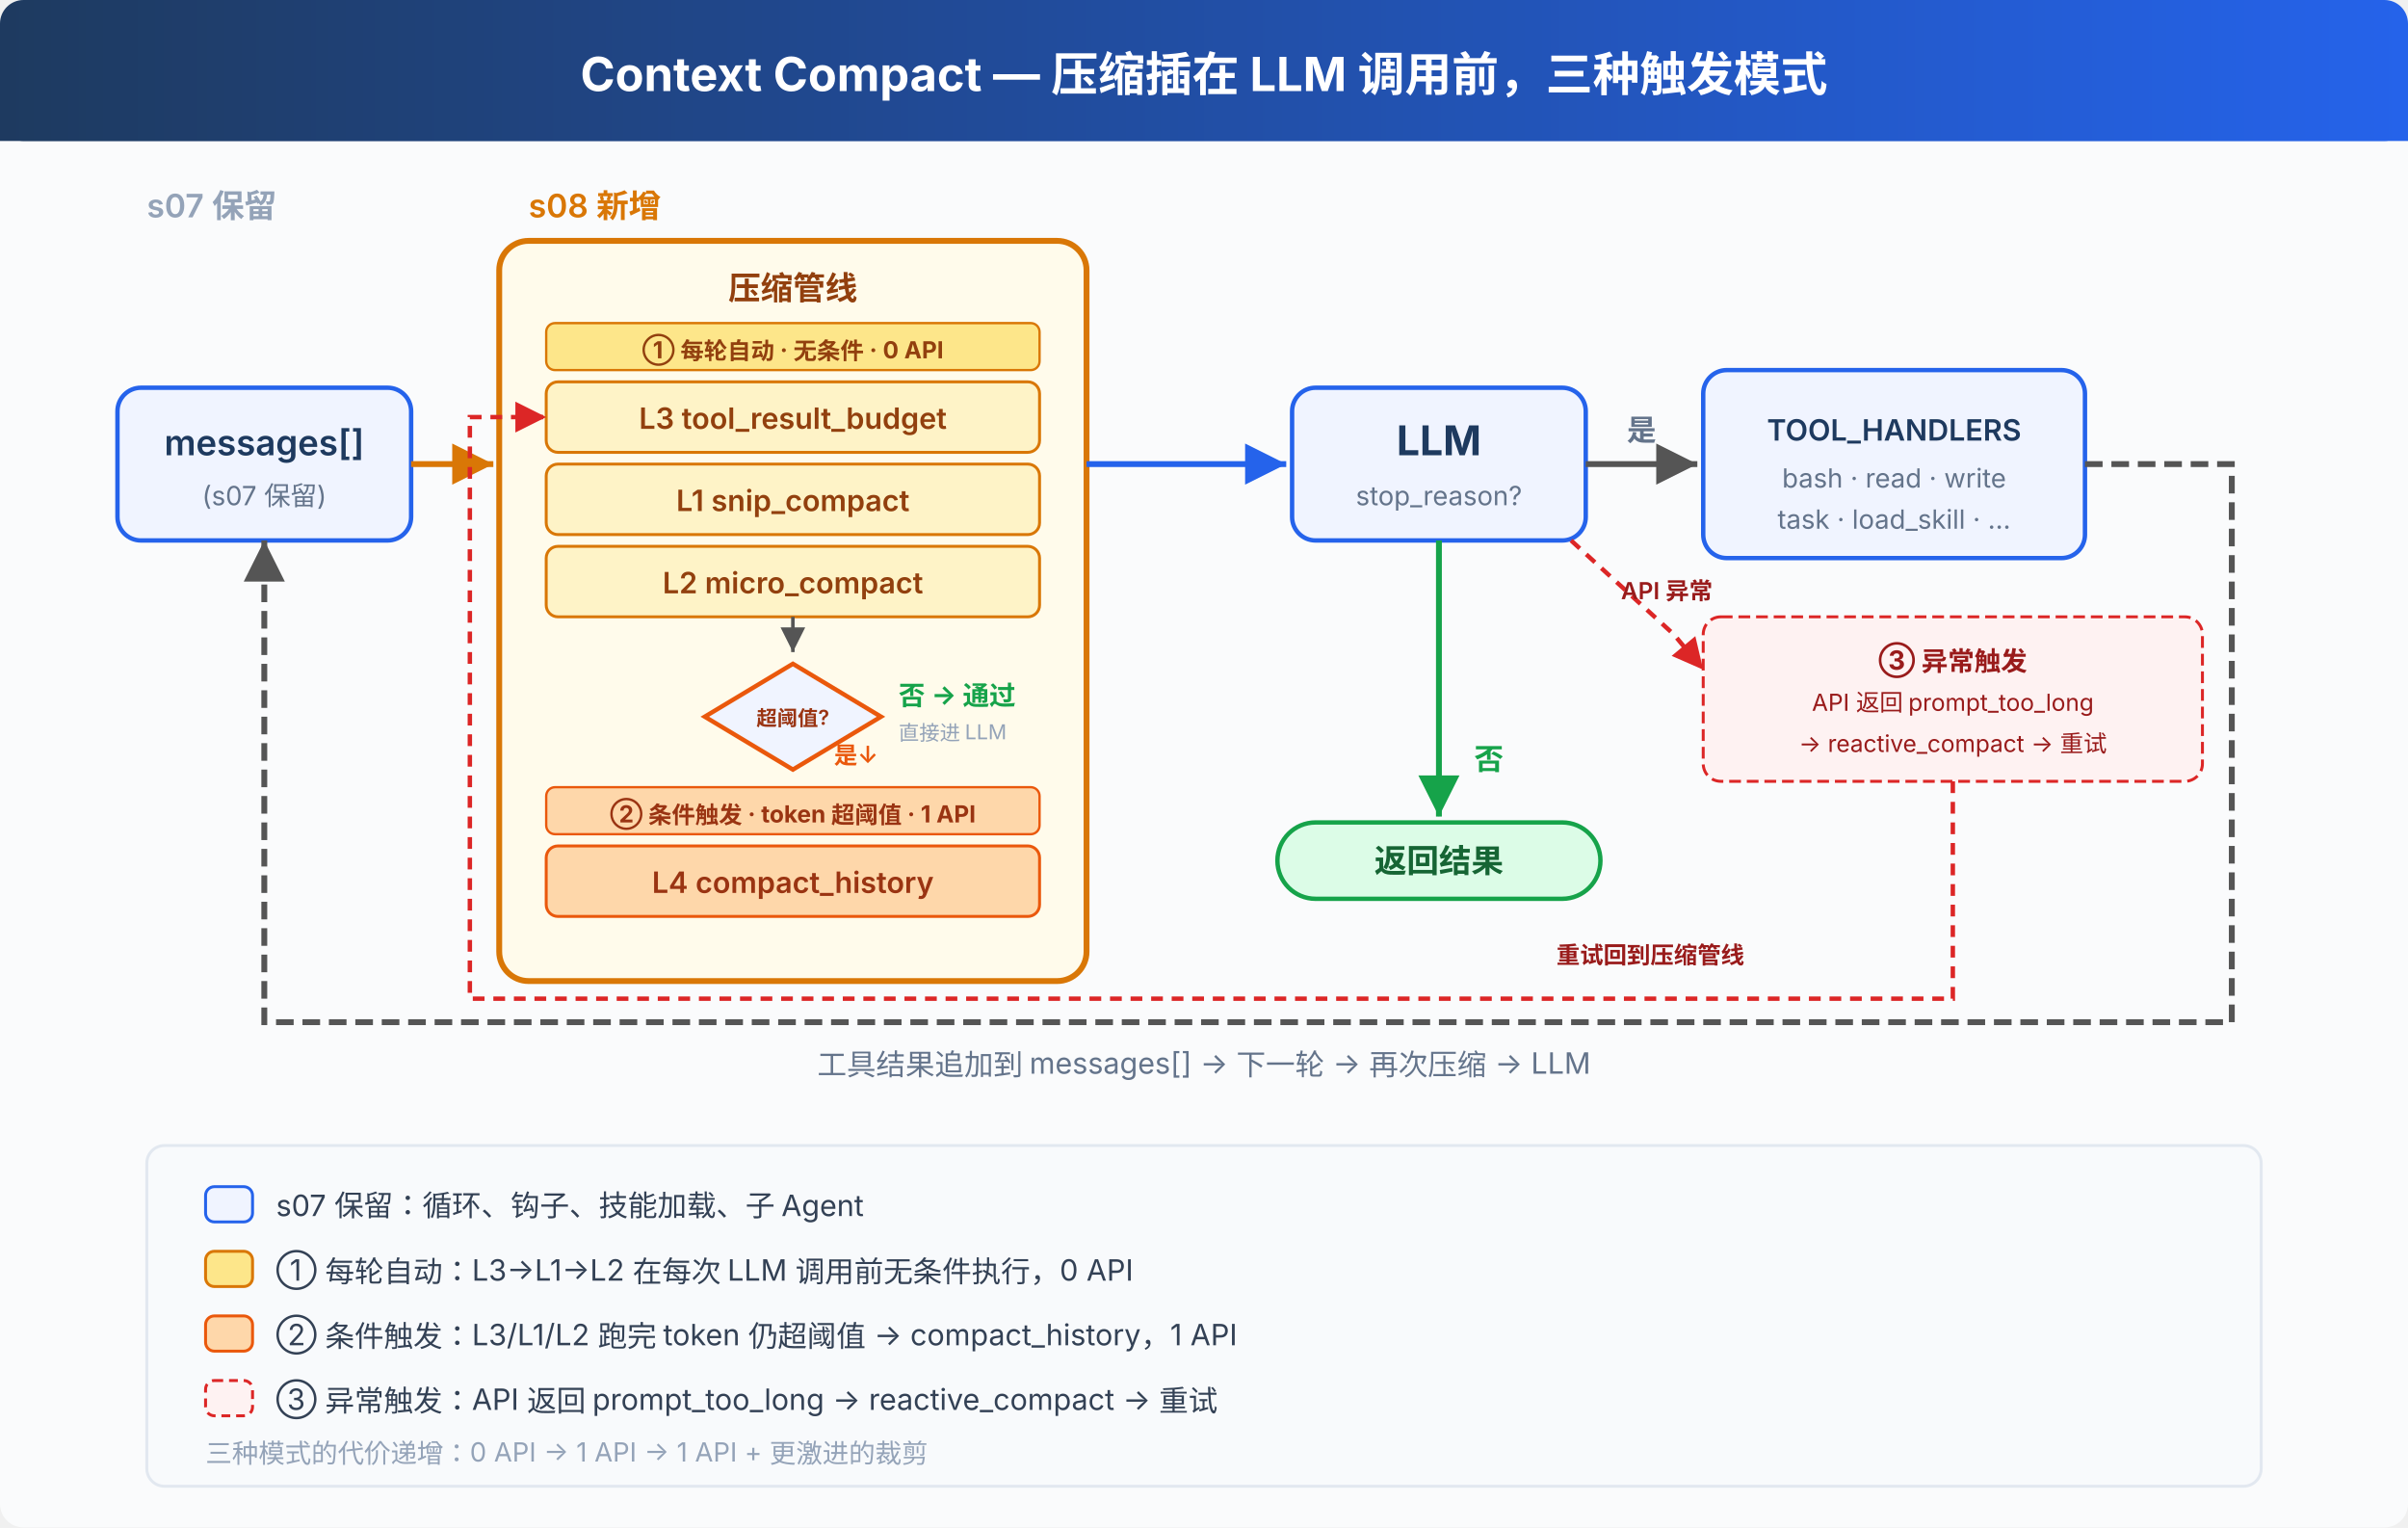
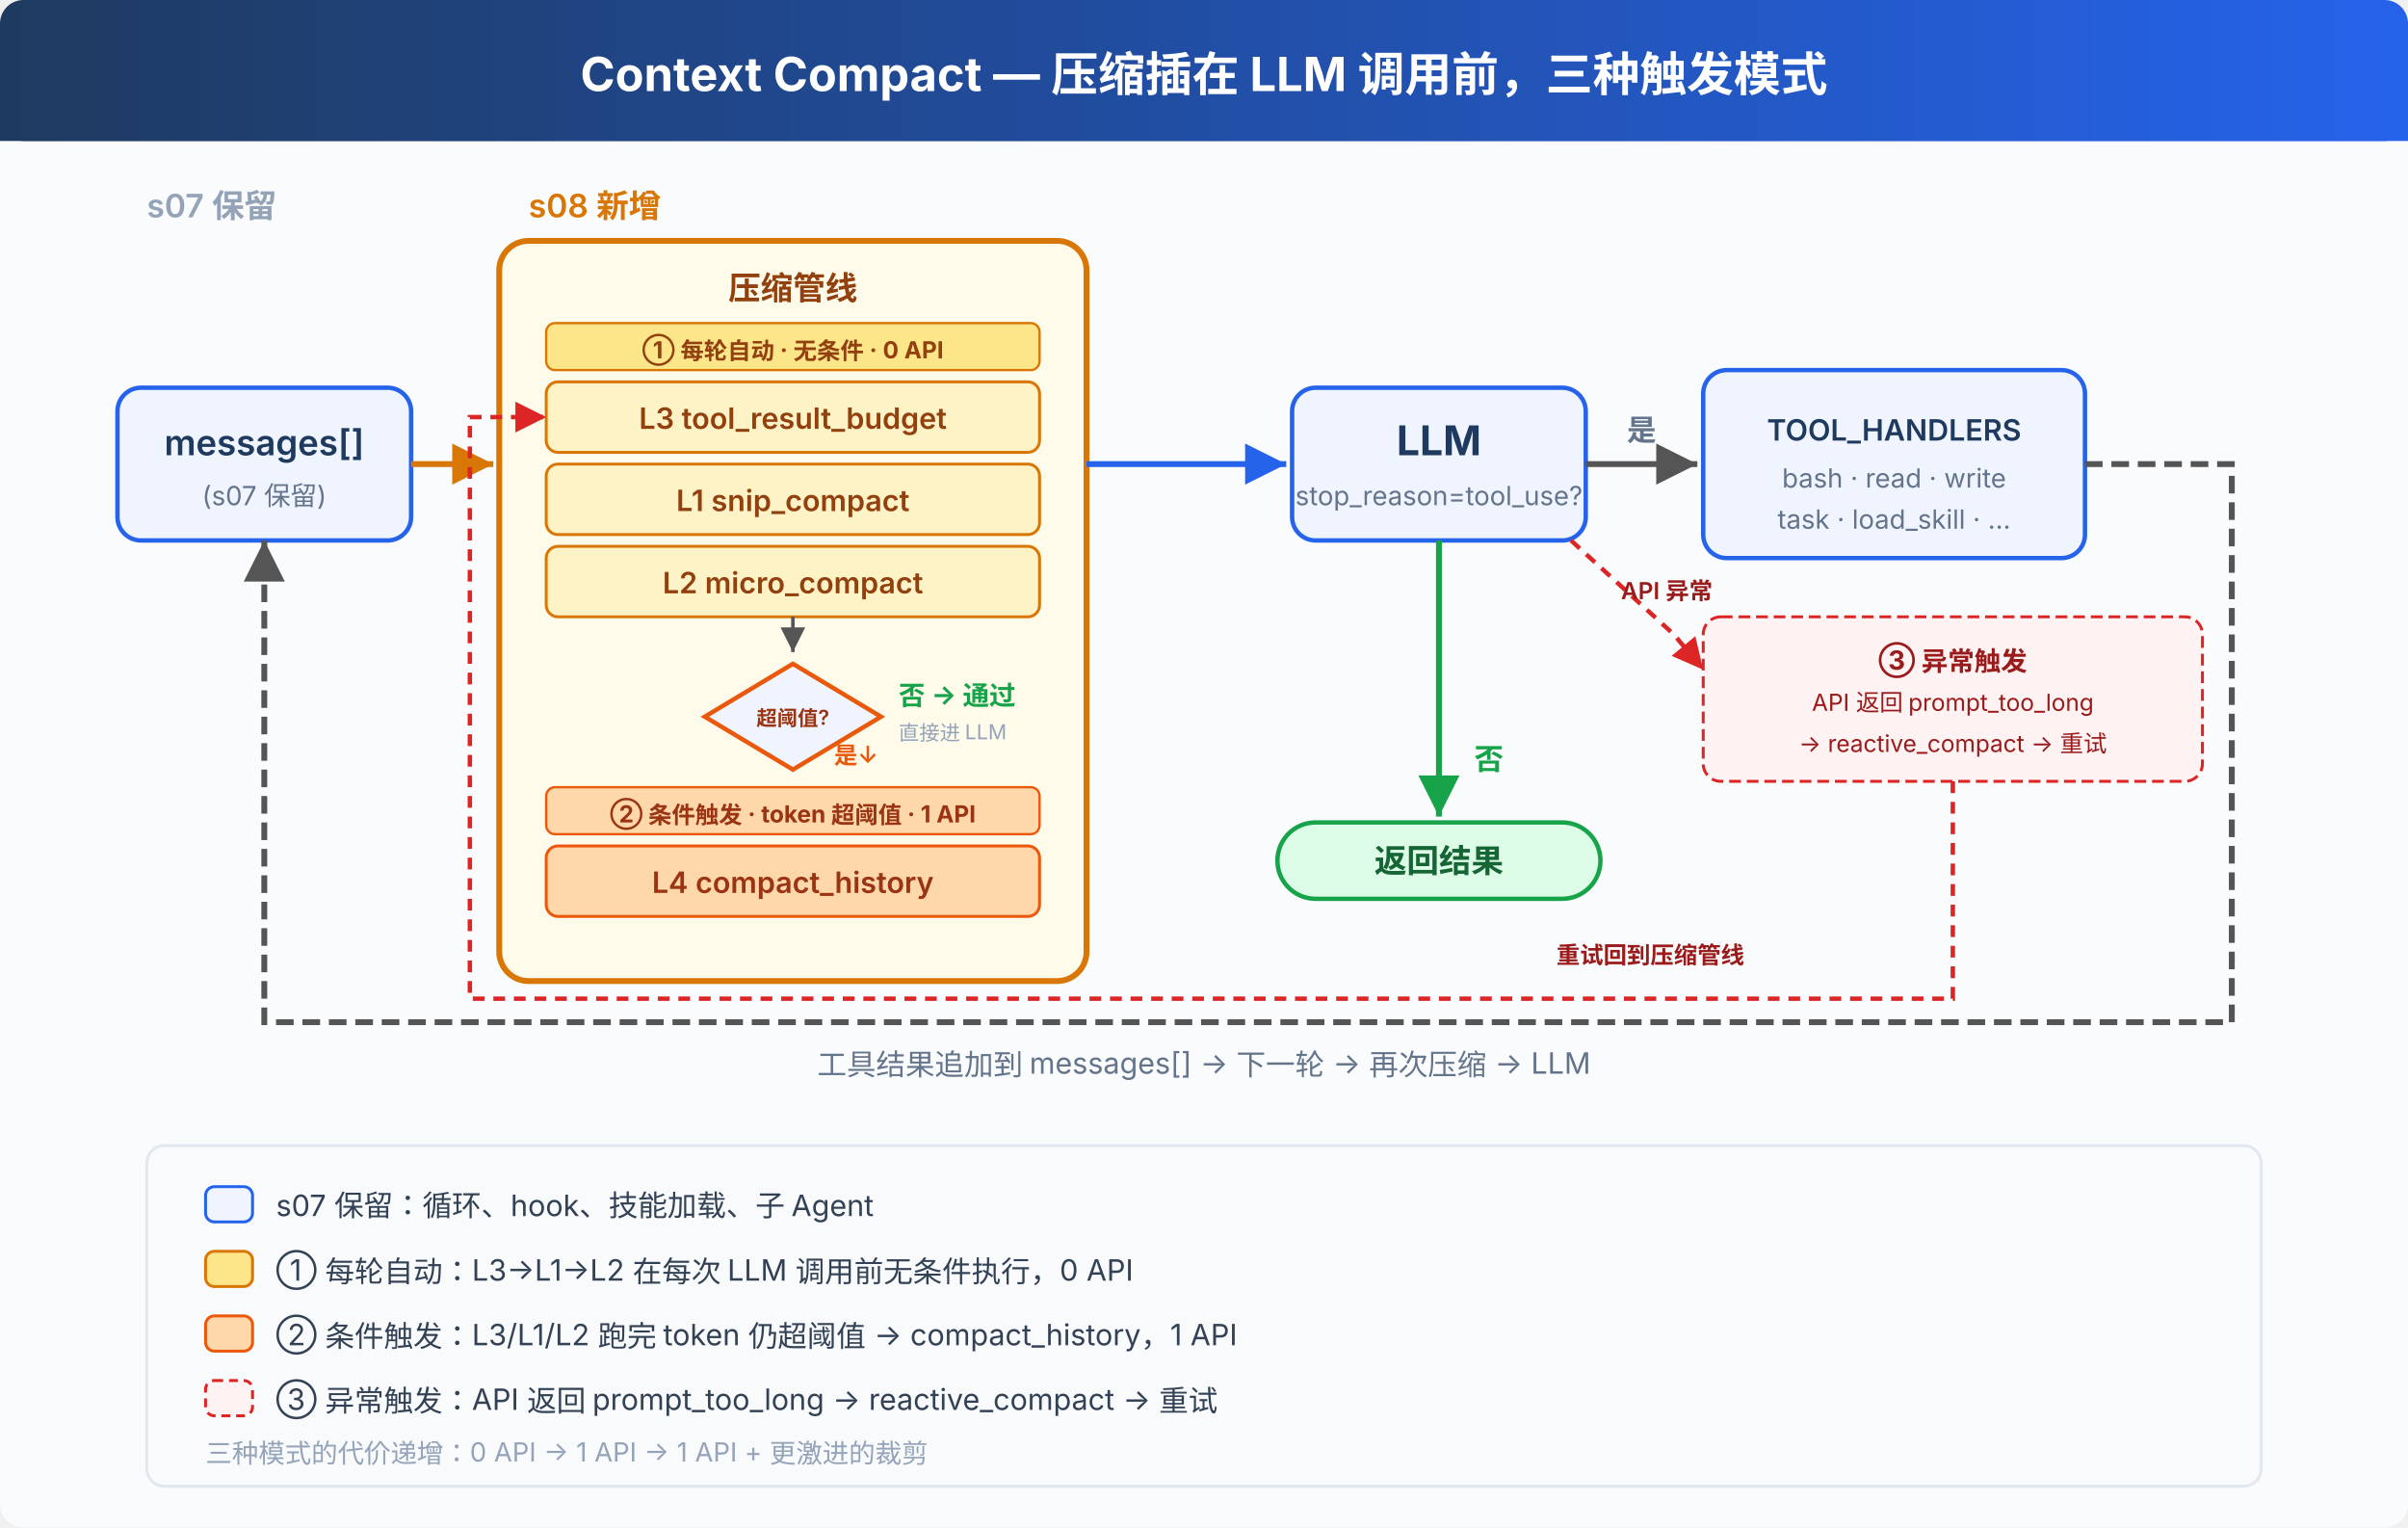
<svg xmlns="http://www.w3.org/2000/svg" viewBox="0 0 820 520" font-family="system-ui, -apple-system, sans-serif">
  <defs>
    <marker id="arrow" viewBox="0 0 10 10" refX="10" refY="5" markerWidth="7" markerHeight="7" orient="auto-start-reverse">
      <path d="M 0 0 L 10 5 L 0 10 z" fill="#555" />
    </marker>
    <marker id="arrow-blue" viewBox="0 0 10 10" refX="10" refY="5" markerWidth="7" markerHeight="7" orient="auto-start-reverse">
      <path d="M 0 0 L 10 5 L 0 10 z" fill="#2563eb" />
    </marker>
    <marker id="arrow-amber" viewBox="0 0 10 10" refX="10" refY="5" markerWidth="7" markerHeight="7" orient="auto-start-reverse">
      <path d="M 0 0 L 10 5 L 0 10 z" fill="#d97706" />
    </marker>
    <marker id="arrow-green" viewBox="0 0 10 10" refX="10" refY="5" markerWidth="7" markerHeight="7" orient="auto-start-reverse">
      <path d="M 0 0 L 10 5 L 0 10 z" fill="#16a34a" />
    </marker>
    <marker id="arrow-red" viewBox="0 0 10 10" refX="10" refY="5" markerWidth="7" markerHeight="7" orient="auto-start-reverse">
      <path d="M 0 0 L 10 5 L 0 10 z" fill="#dc2626" />
    </marker>
    <linearGradient id="header" x1="0" y1="0" x2="1" y2="0">
      <stop offset="0%" stop-color="#1e3a5f" />
      <stop offset="100%" stop-color="#2563eb" />
    </linearGradient>
  </defs>
  <rect width="820" height="520" fill="#fafbfc" rx="8" />
  <rect x="0" y="0" width="820" height="48" fill="url(#header)" rx="8" />
  <rect x="0" y="40" width="820" height="8" fill="url(#header)" />
  <text x="410" y="31" fill="#fff" font-size="16" font-weight="700" text-anchor="middle">Context Compact — 压缩插在 LLM 调用前，三种触发模式</text>
  <text x="50" y="74" fill="#94a3b8" font-size="11" font-weight="600">s07 保留</text>
  <text x="180" y="74" fill="#d97706" font-size="11" font-weight="600">s08 新增</text>
  <rect x="40" y="132" width="100" height="52" rx="8" fill="#f0f4ff" stroke="#2563eb" stroke-width="1.5" />
  <text x="90" y="155" fill="#1e3a5f" font-size="12" font-weight="600" text-anchor="middle">messages[]</text>
  <text x="90" y="172" fill="#64748b" font-size="9" text-anchor="middle">(s07 保留)</text>
  <line x1="140" y1="158" x2="168" y2="158" stroke="#d97706" stroke-width="2" marker-end="url(#arrow-amber)" />
  <rect x="170" y="82" width="200" height="252" rx="10" fill="#fffbeb" stroke="#d97706" stroke-width="2" />
  <text x="270" y="102" fill="#92400e" font-size="11" font-weight="700" text-anchor="middle">压缩管线</text>
  <rect x="186" y="110" width="168" height="16" rx="3" fill="#fde68a" stroke="#d97706" stroke-width="0.8" />
  <text x="270" y="122" fill="#92400e" font-size="8" font-weight="700" text-anchor="middle">① 每轮自动 · 无条件 · 0 API</text>
  <rect x="186" y="130" width="168" height="24" rx="4" fill="#fef3c7" stroke="#d97706" stroke-width="1" />
  <text x="270" y="146" fill="#92400e" font-size="10" font-weight="600" text-anchor="middle">L3 tool_result_budget</text>
  <rect x="186" y="158" width="168" height="24" rx="4" fill="#fef3c7" stroke="#d97706" stroke-width="1" />
  <text x="270" y="174" fill="#92400e" font-size="10" font-weight="600" text-anchor="middle">L1 snip_compact</text>
  <rect x="186" y="186" width="168" height="24" rx="4" fill="#fef3c7" stroke="#d97706" stroke-width="1" />
  <text x="270" y="202" fill="#92400e" font-size="10" font-weight="600" text-anchor="middle">L2 micro_compact</text>
  <line x1="270" y1="210" x2="270" y2="222" stroke="#555" stroke-width="1.2" marker-end="url(#arrow)" />
  <polygon points="270,226 300,244 270,262 240,244" fill="#f0f4ff" stroke="#ea580c" stroke-width="1.5" />
  <text x="270" y="247" fill="#9a3412" font-size="7" font-weight="600" text-anchor="middle">超阈值?</text>
  <text x="306" y="240" fill="#16a34a" font-size="9" font-weight="700">否 → 通过</text>
  <text x="306" y="252" fill="#94a3b8" font-size="7">直接进 LLM</text>
  <text x="284" y="260" fill="#ea580c" font-size="8" font-weight="600">是↓</text>
  <rect x="186" y="268" width="168" height="16" rx="3" fill="#fed7aa" stroke="#ea580c" stroke-width="0.8" />
  <text x="270" y="280" fill="#9a3412" font-size="8" font-weight="700" text-anchor="middle">② 条件触发 · token 超阈值 · 1 API</text>
  <rect x="186" y="288" width="168" height="24" rx="4" fill="#fed7aa" stroke="#ea580c" stroke-width="1" />
  <text x="270" y="304" fill="#9a3412" font-size="10" font-weight="600" text-anchor="middle">L4 compact_history</text>
  <line x1="370" y1="158" x2="438" y2="158" stroke="#2563eb" stroke-width="2" marker-end="url(#arrow-blue)" />
  <rect x="440" y="132" width="100" height="52" rx="8" fill="#f0f4ff" stroke="#2563eb" stroke-width="1.5" />
  <text x="490" y="155" fill="#1e3a5f" font-size="14" font-weight="700" text-anchor="middle">LLM</text>
-   <text x="490" y="172" fill="#64748b" font-size="9" text-anchor="middle">stop_reason?</text>
+   <text x="490" y="172" fill="#64748b" font-size="9" text-anchor="middle">stop_reason=tool_use?</text>
  <line x1="490" y1="184" x2="490" y2="278" stroke="#16a34a" stroke-width="2" marker-end="url(#arrow-green)" />
  <text x="502" y="262" fill="#16a34a" font-size="10" font-weight="600">否</text>
  <rect x="435" y="280" width="110" height="26" rx="13" fill="#dcfce7" stroke="#16a34a" stroke-width="1.5" />
  <text x="490" y="297" fill="#166534" font-size="11" font-weight="600" text-anchor="middle">返回结果</text>
  <line x1="540" y1="158" x2="578" y2="158" stroke="#555" stroke-width="2" marker-end="url(#arrow)" />
  <text x="554" y="150" fill="#64748b" font-size="10" font-weight="600">是</text>
  <rect x="580" y="126" width="130" height="64" rx="8" fill="#f0f4ff" stroke="#2563eb" stroke-width="1.5" />
  <text x="645" y="150" fill="#1e3a5f" font-size="10" font-weight="600" text-anchor="middle">TOOL_HANDLERS</text>
  <text x="645" y="166" fill="#64748b" font-size="9" text-anchor="middle">bash · read · write</text>
  <text x="645" y="180" fill="#64748b" font-size="9" text-anchor="middle">task · load_skill · ...</text>
  <path d="M 535 184 L 570 216 L 580 228" fill="none" stroke="#dc2626" stroke-width="1.5" stroke-dasharray="4,3" marker-end="url(#arrow-red)" />
  <text x="552" y="204" fill="#991b1b" font-size="8" font-weight="600">API 异常</text>
  <path d="M 665 266 L 665 340 L 160 340 L 160 142 L 186 142" fill="none" stroke="#dc2626" stroke-width="1.5" stroke-dasharray="4,3" marker-end="url(#arrow-red)" />
  <text x="530" y="328" fill="#991b1b" font-size="8" font-weight="600">重试回到压缩管线</text>
  <rect x="580" y="210" width="170" height="56" rx="6" fill="#fef2f2" stroke="#dc2626" stroke-width="1" stroke-dasharray="4,2" />
  <text x="665" y="228" fill="#991b1b" font-size="9" font-weight="700" text-anchor="middle">③ 异常触发</text>
  <text x="665" y="242" fill="#991b1b" font-size="8" text-anchor="middle">API 返回 prompt_too_long</text>
  <text x="665" y="256" fill="#991b1b" font-size="8" text-anchor="middle">→ reactive_compact → 重试</text>
  <path d="M 710 158 L 760 158 L 760 348 L 90 348 L 90 184" fill="none" stroke="#555" stroke-width="2" marker-end="url(#arrow)" stroke-dasharray="6,3" />
  <text x="410" y="366" fill="#64748b" font-size="10" text-anchor="middle">工具结果追加到 messages[] → 下一轮 → 再次压缩 → LLM</text>
  <rect x="50" y="390" width="720" height="116" rx="6" fill="#f8fafc" stroke="#e2e8f0" stroke-width="1" />
  <rect x="70" y="404" width="16" height="12" rx="3" fill="#f0f4ff" stroke="#2563eb" stroke-width="1" />
-   <text x="94" y="414" fill="#334155" font-size="10">s07 保留：循环、钩子、技能加载、子 Agent</text>
+   <text x="94" y="414" fill="#334155" font-size="10">s07 保留：循环、hook、技能加载、子 Agent</text>
  <rect x="70" y="426" width="16" height="12" rx="3" fill="#fde68a" stroke="#d97706" stroke-width="1" />
  <text x="94" y="436" fill="#334155" font-size="10">① 每轮自动：L3→L1→L2 在每次 LLM 调用前无条件执行，0 API</text>
  <rect x="70" y="448" width="16" height="12" rx="3" fill="#fed7aa" stroke="#ea580c" stroke-width="1" />
  <text x="94" y="458" fill="#334155" font-size="10">② 条件触发：L3/L1/L2 跑完 token 仍超阈值 → compact_history，1 API</text>
  <rect x="70" y="470" width="16" height="12" rx="3" fill="#fef2f2" stroke="#dc2626" stroke-width="1" stroke-dasharray="3,2" />
  <text x="94" y="480" fill="#334155" font-size="10">③ 异常触发：API 返回 prompt_too_long → reactive_compact → 重试</text>
  <text x="70" y="498" fill="#94a3b8" font-size="9">三种模式的代价递增：0 API → 1 API → 1 API + 更激进的裁剪</text>
</svg>
